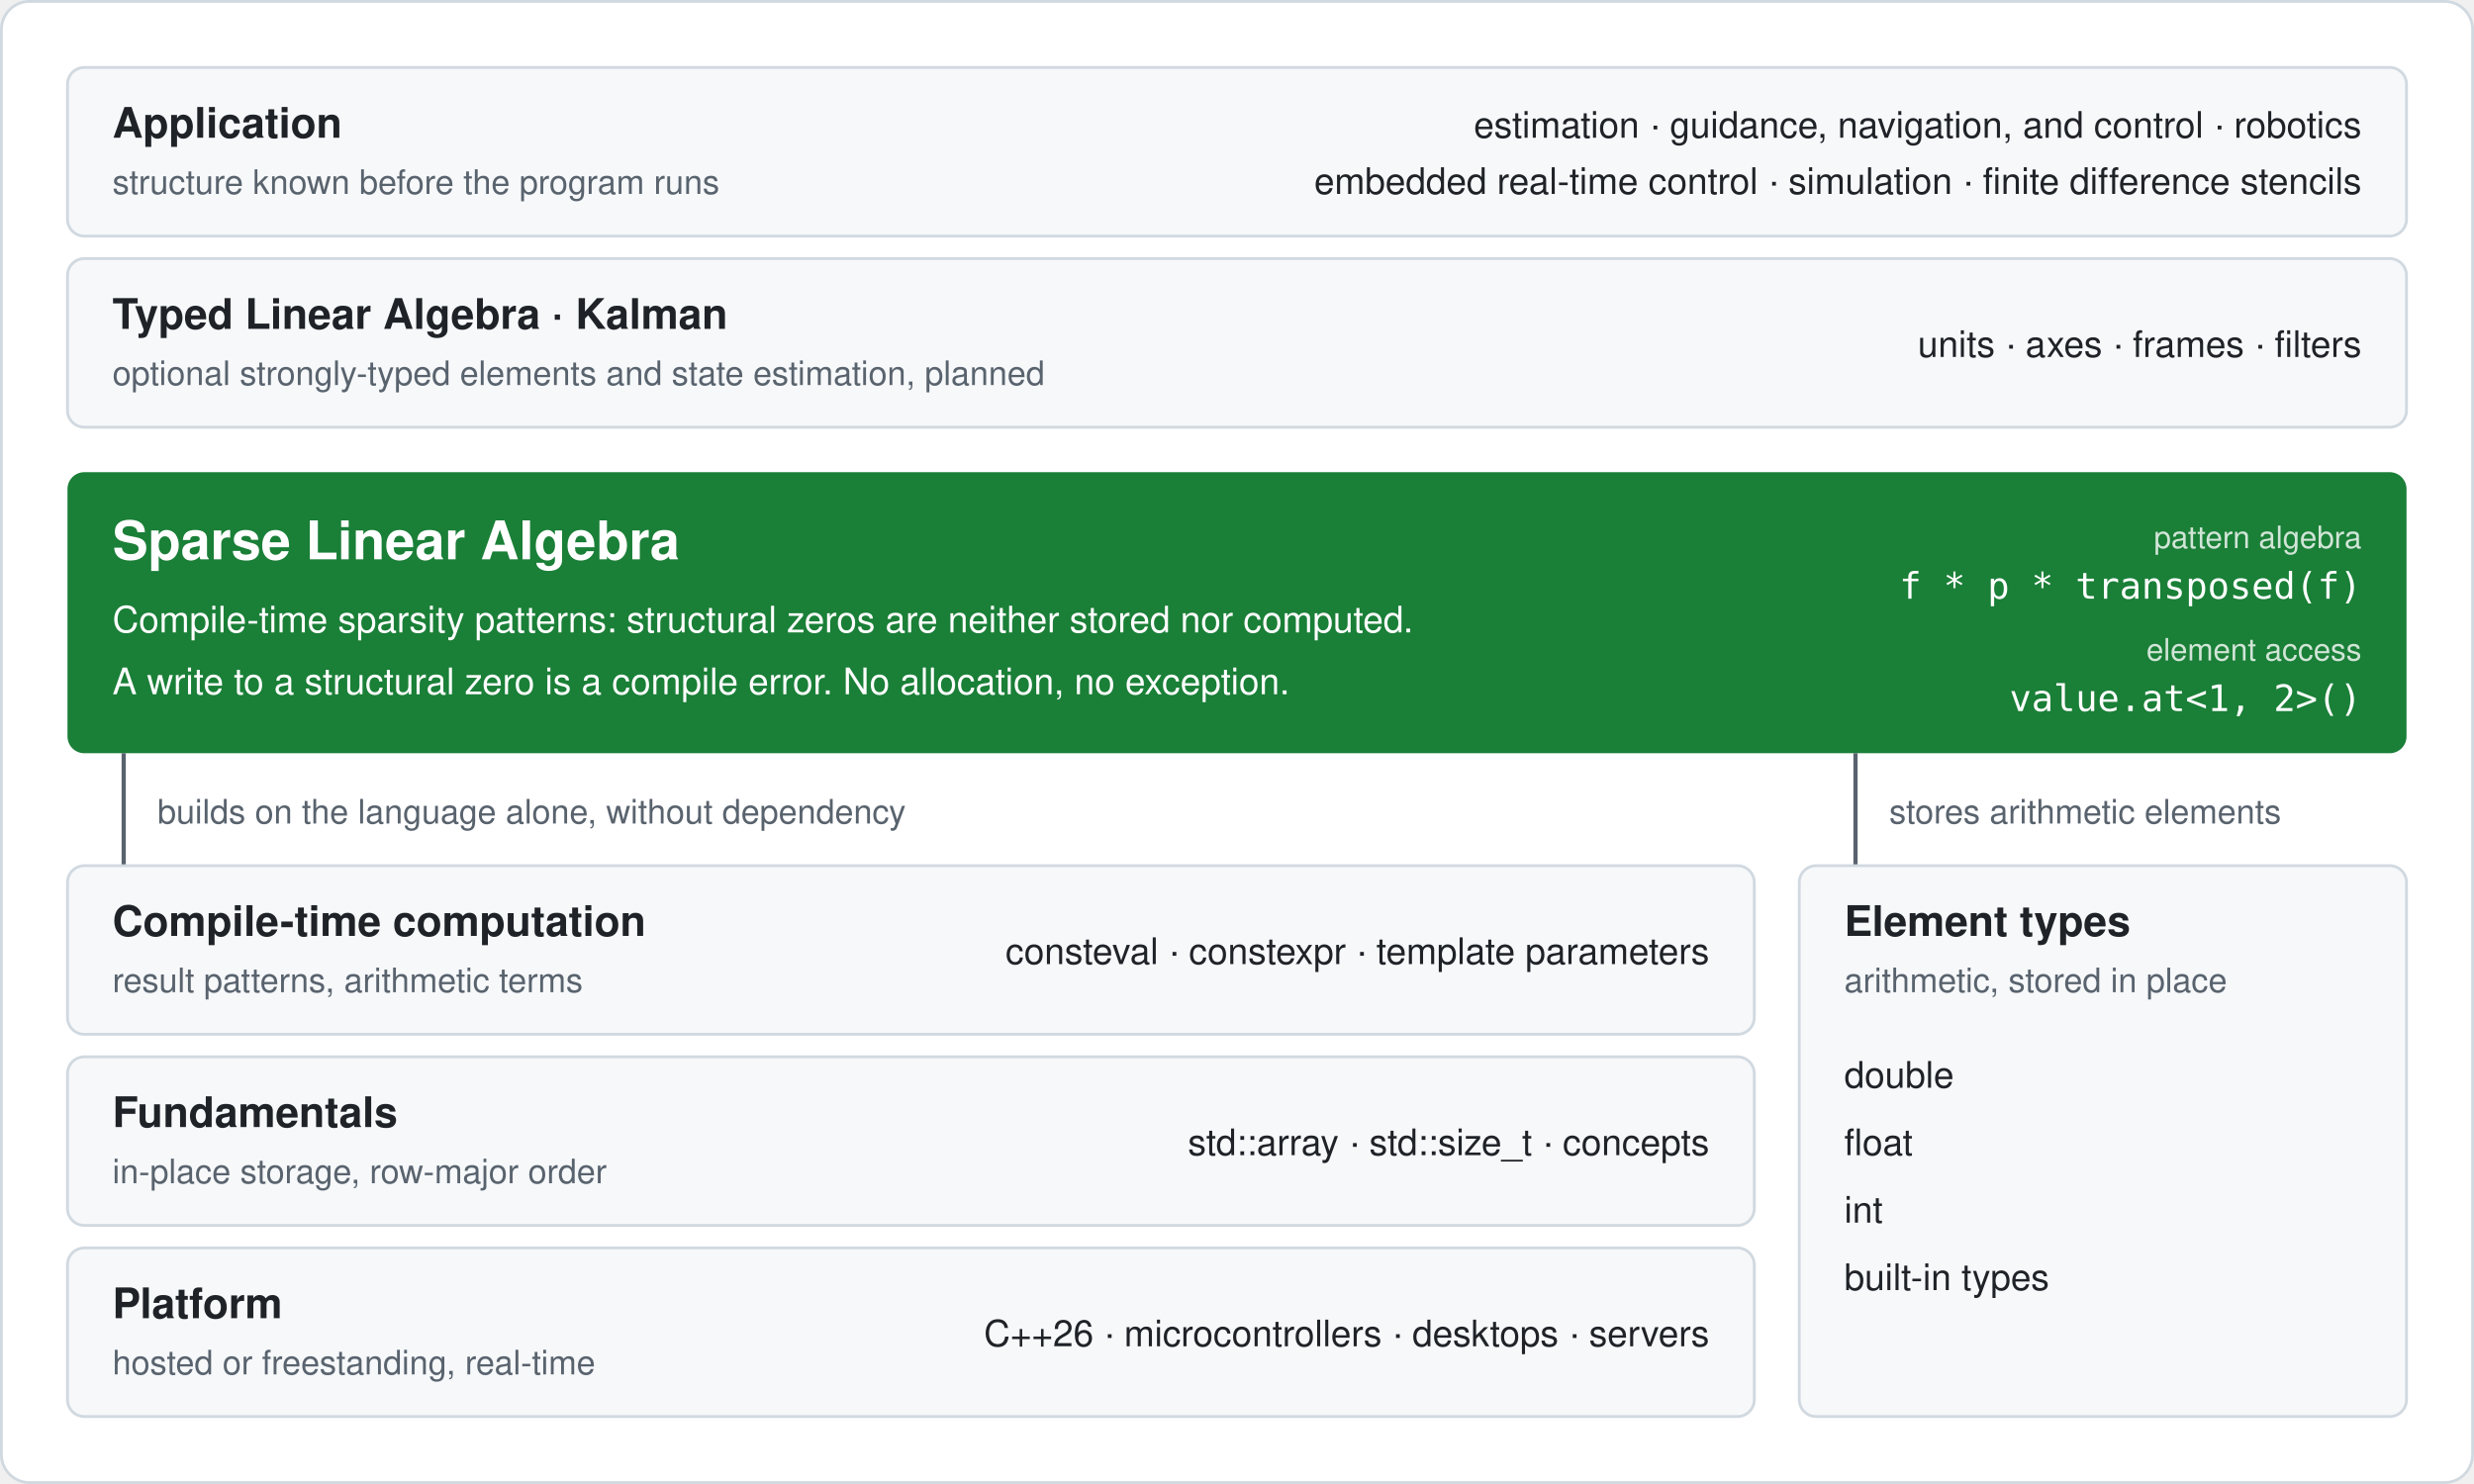
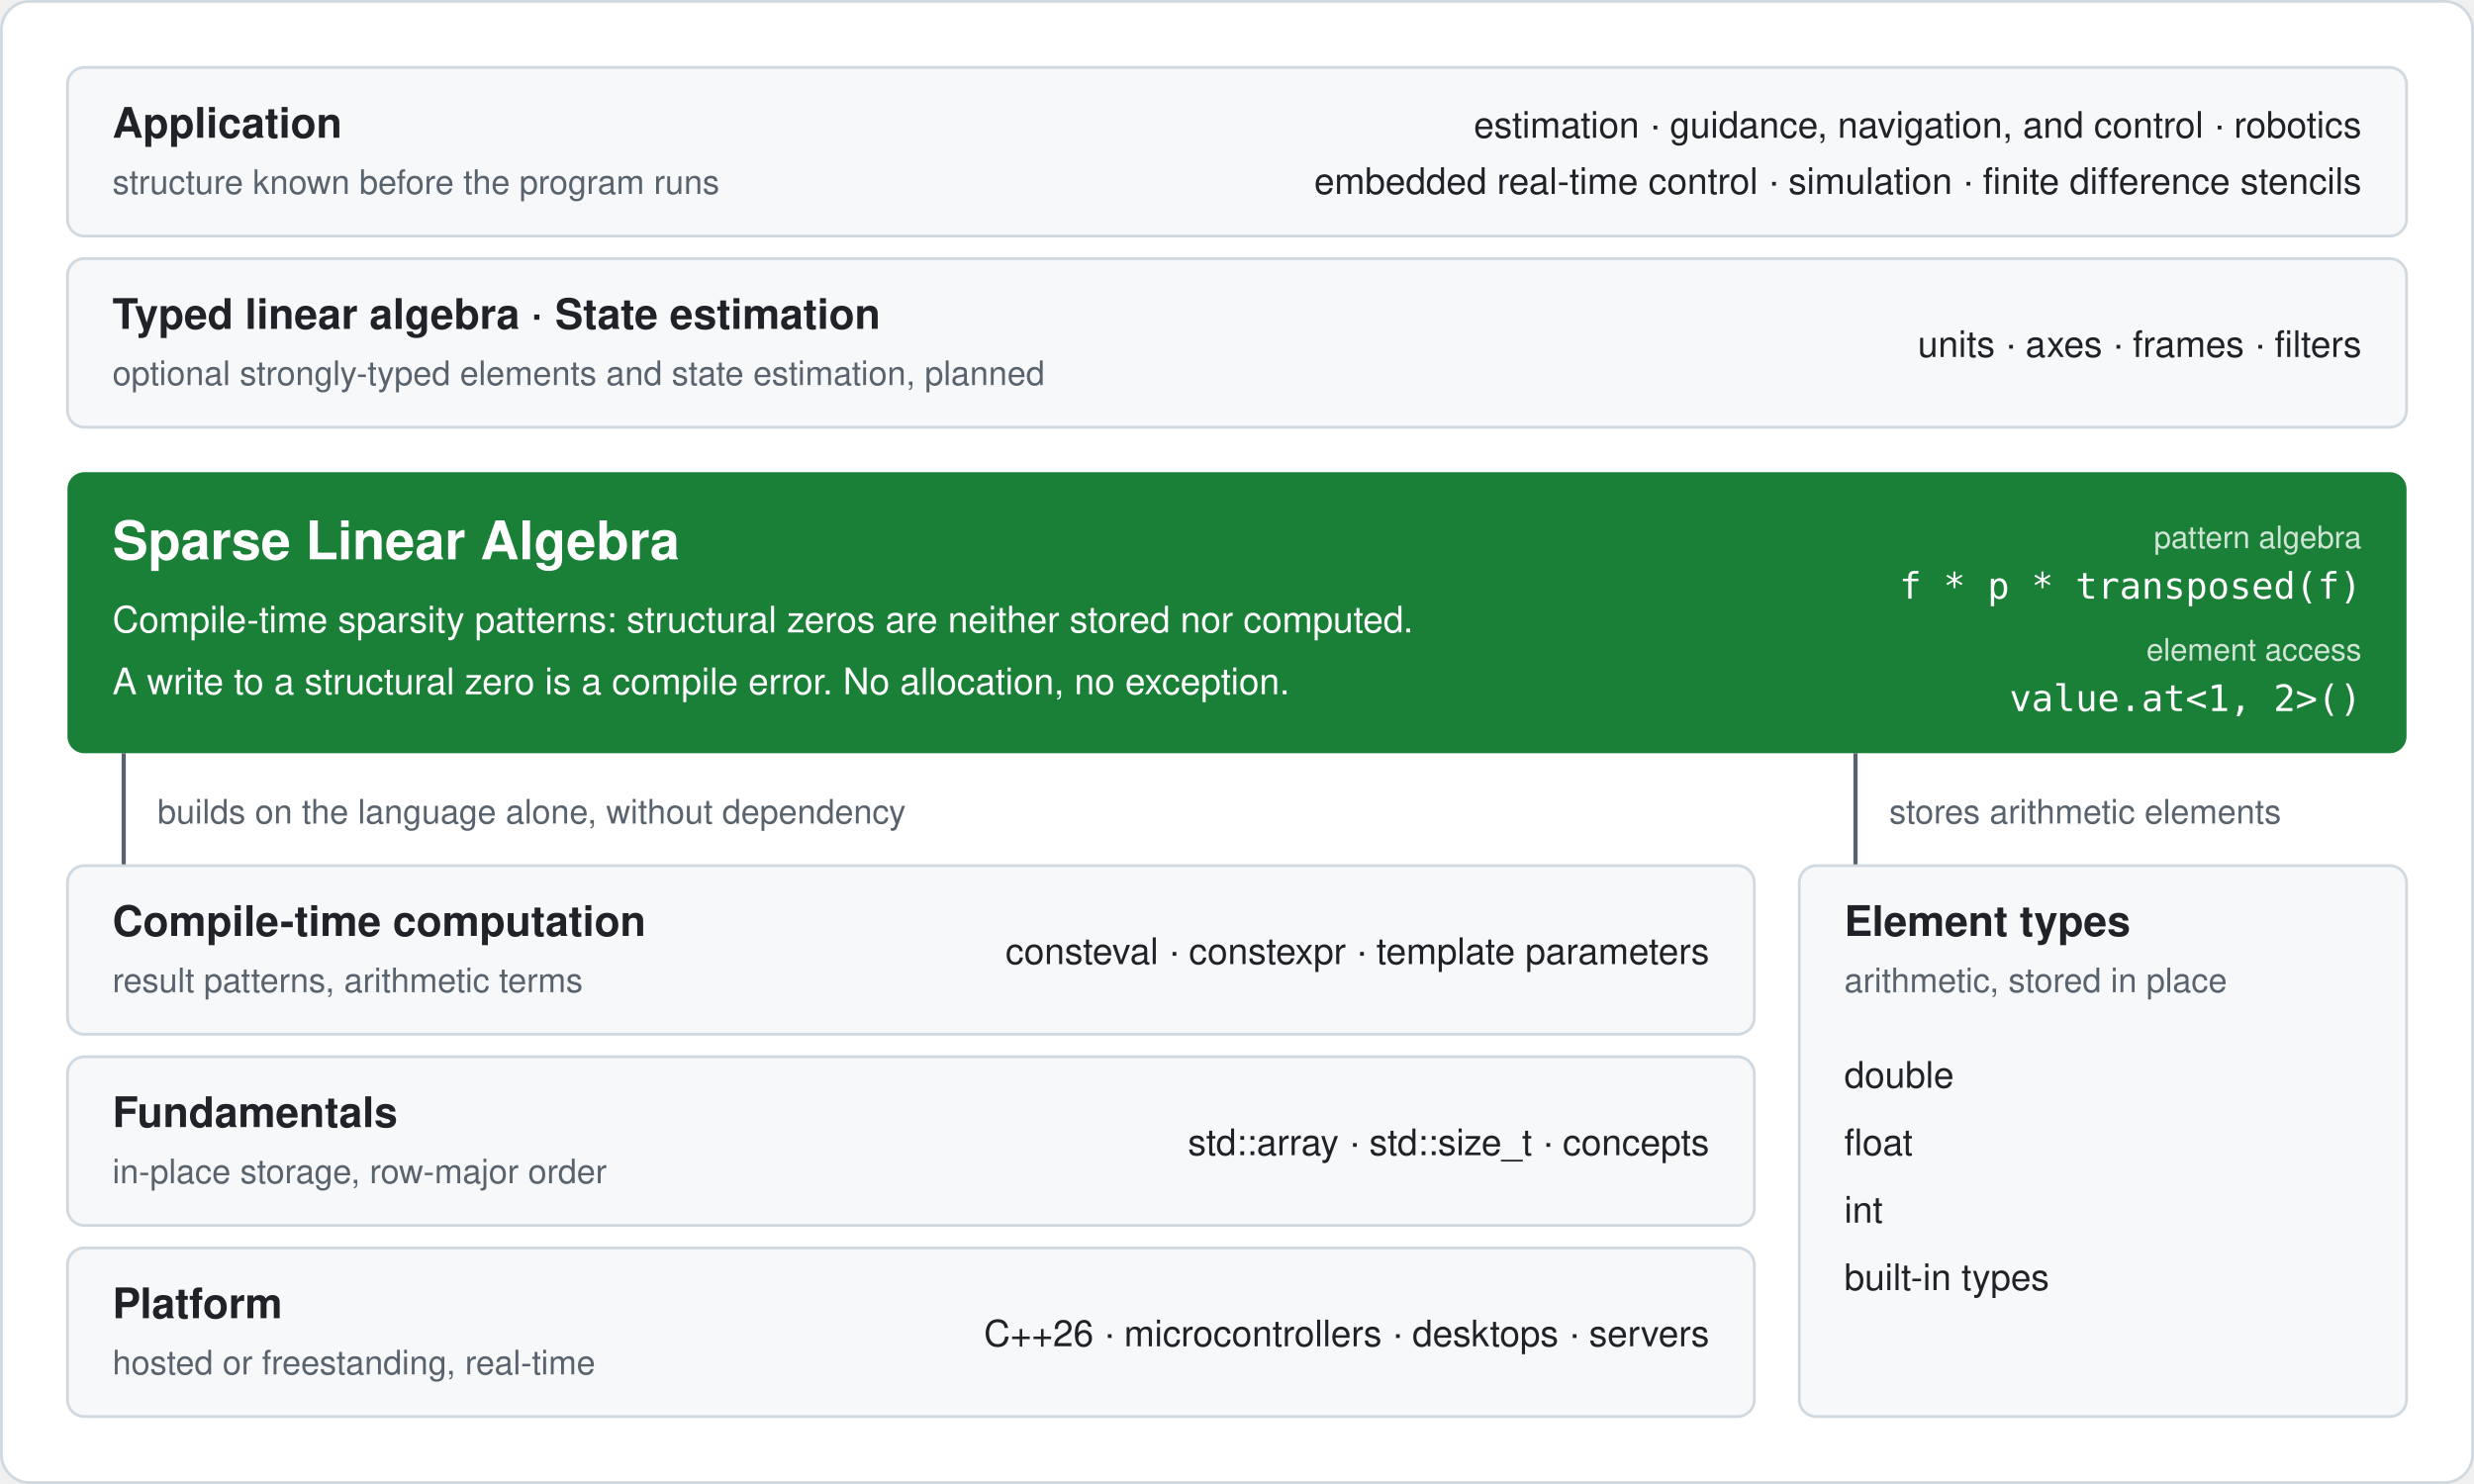
<svg xmlns="http://www.w3.org/2000/svg" viewBox="0 0 880 528" width="880" height="528" role="img" aria-labelledby="title description" font-family="-apple-system, 'Segoe UI', Helvetica, Arial, 'DejaVu Sans', sans-serif">
  <style>
    @media (prefers-color-scheme: dark) {
      .card { fill: #0d1117; stroke: #3d444d; }
      .layer { fill: #151b23; stroke: #3d444d; }
      .ink { fill: #f0f6fc; }
      .muted { fill: #9198a1; }
      .link { stroke: #9198a1; }
      .accent { fill: #238636; }
    }
  </style>
  <rect class="card" x="0.5" y="0.5" width="879" height="527" rx="10" fill="#ffffff" stroke="#d1d9e0" />
  <rect class="layer" x="24" y="24" width="832" height="60" rx="6" fill="#f6f8fa" stroke="#d1d9e0" />
  <text class="ink" x="40" y="49" font-size="15" font-weight="600" fill="#1f2328">Application</text>
  <text class="muted" x="40" y="69" font-size="12" fill="#59636e">structure known before the program runs</text>
  <text class="ink" x="840" y="49" font-size="13" text-anchor="end" fill="#1f2328">estimation · guidance, navigation, and control · robotics</text>
  <text class="ink" x="840" y="69" font-size="13" text-anchor="end" fill="#1f2328">embedded real-time control · simulation · finite difference stencils</text>
  <rect class="layer" x="24" y="92" width="832" height="60" rx="6" fill="#f6f8fa" stroke="#d1d9e0" />
-   <text class="ink" x="40" y="117" font-size="15" font-weight="600" fill="#1f2328">Typed Linear Algebra · Kalman</text>
+   <text class="ink" x="40" y="117" font-size="15" font-weight="600" fill="#1f2328">Typed linear algebra · State estimation</text>
  <text class="muted" x="40" y="137" font-size="12" fill="#59636e">optional strongly-typed elements and state estimation, planned</text>
  <text class="ink" x="840" y="127" font-size="13" text-anchor="end" fill="#1f2328">units · axes · frames · filters</text>
  <rect class="accent" x="24" y="168" width="832" height="100" rx="6" fill="#1a7f37" />
  <text x="40" y="199" font-size="19" font-weight="700" fill="#ffffff">Sparse Linear Algebra</text>
  <text x="40" y="225" font-size="13" fill="#ffffff">Compile-time sparsity patterns: structural zeros are neither stored nor computed.</text>
  <text x="40" y="247" font-size="13" fill="#ffffff">A write to a structural zero is a compile error. No allocation, no exception.</text>
  <text x="840" y="195" font-size="11" text-anchor="end" fill="#ffffff" fill-opacity="0.8">pattern algebra</text>
  <text x="840" y="213" font-size="13" text-anchor="end" fill="#ffffff" font-family="ui-monospace, SFMono-Regular, Menlo, Consolas, 'DejaVu Sans Mono', monospace">f * p * transposed(f)</text>
  <text x="840" y="235" font-size="11" text-anchor="end" fill="#ffffff" fill-opacity="0.8">element access</text>
  <text x="840" y="253" font-size="13" text-anchor="end" fill="#ffffff" font-family="ui-monospace, SFMono-Regular, Menlo, Consolas, 'DejaVu Sans Mono', monospace">value.at&lt;1, 2&gt;()</text>
  <line class="link" x1="44" y1="268" x2="44" y2="308" stroke="#59636e" stroke-width="1.5" />
  <text class="muted" x="56" y="293" font-size="12" fill="#59636e">builds on the language alone, without dependency</text>
  <line class="link" x1="660" y1="268" x2="660" y2="308" stroke="#59636e" stroke-width="1.5" />
  <text class="muted" x="672" y="293" font-size="12" fill="#59636e">stores arithmetic elements</text>
  <rect class="layer" x="24" y="308" width="600" height="60" rx="6" fill="#f6f8fa" stroke="#d1d9e0" />
  <text class="ink" x="40" y="333" font-size="15" font-weight="600" fill="#1f2328">Compile-time computation</text>
  <text class="muted" x="40" y="353" font-size="12" fill="#59636e">result patterns, arithmetic terms</text>
  <text class="ink" x="608" y="343" font-size="13" text-anchor="end" fill="#1f2328">consteval · constexpr · template parameters</text>
  <rect class="layer" x="24" y="376" width="600" height="60" rx="6" fill="#f6f8fa" stroke="#d1d9e0" />
  <text class="ink" x="40" y="401" font-size="15" font-weight="600" fill="#1f2328">Fundamentals</text>
  <text class="muted" x="40" y="421" font-size="12" fill="#59636e">in-place storage, row-major order</text>
  <text class="ink" x="608" y="411" font-size="13" text-anchor="end" fill="#1f2328">std::array · std::size_t · concepts</text>
  <rect class="layer" x="24" y="444" width="600" height="60" rx="6" fill="#f6f8fa" stroke="#d1d9e0" />
  <text class="ink" x="40" y="469" font-size="15" font-weight="600" fill="#1f2328">Platform</text>
  <text class="muted" x="40" y="489" font-size="12" fill="#59636e">hosted or freestanding, real-time</text>
  <text class="ink" x="608" y="479" font-size="13" text-anchor="end" fill="#1f2328">C++26 · microcontrollers · desktops · servers</text>
  <rect class="layer" x="640" y="308" width="216" height="196" rx="6" fill="#f6f8fa" stroke="#d1d9e0" />
  <text class="ink" x="656" y="333" font-size="15" font-weight="600" fill="#1f2328">Element types</text>
  <text class="muted" x="656" y="353" font-size="12" fill="#59636e">arithmetic, stored in place</text>
  <text class="ink" x="656" y="387" font-size="13" fill="#1f2328">double</text>
  <text class="ink" x="656" y="411" font-size="13" fill="#1f2328">float</text>
  <text class="ink" x="656" y="435" font-size="13" fill="#1f2328">int</text>
  <text class="ink" x="656" y="459" font-size="13" fill="#1f2328">built-in types</text>
</svg>
